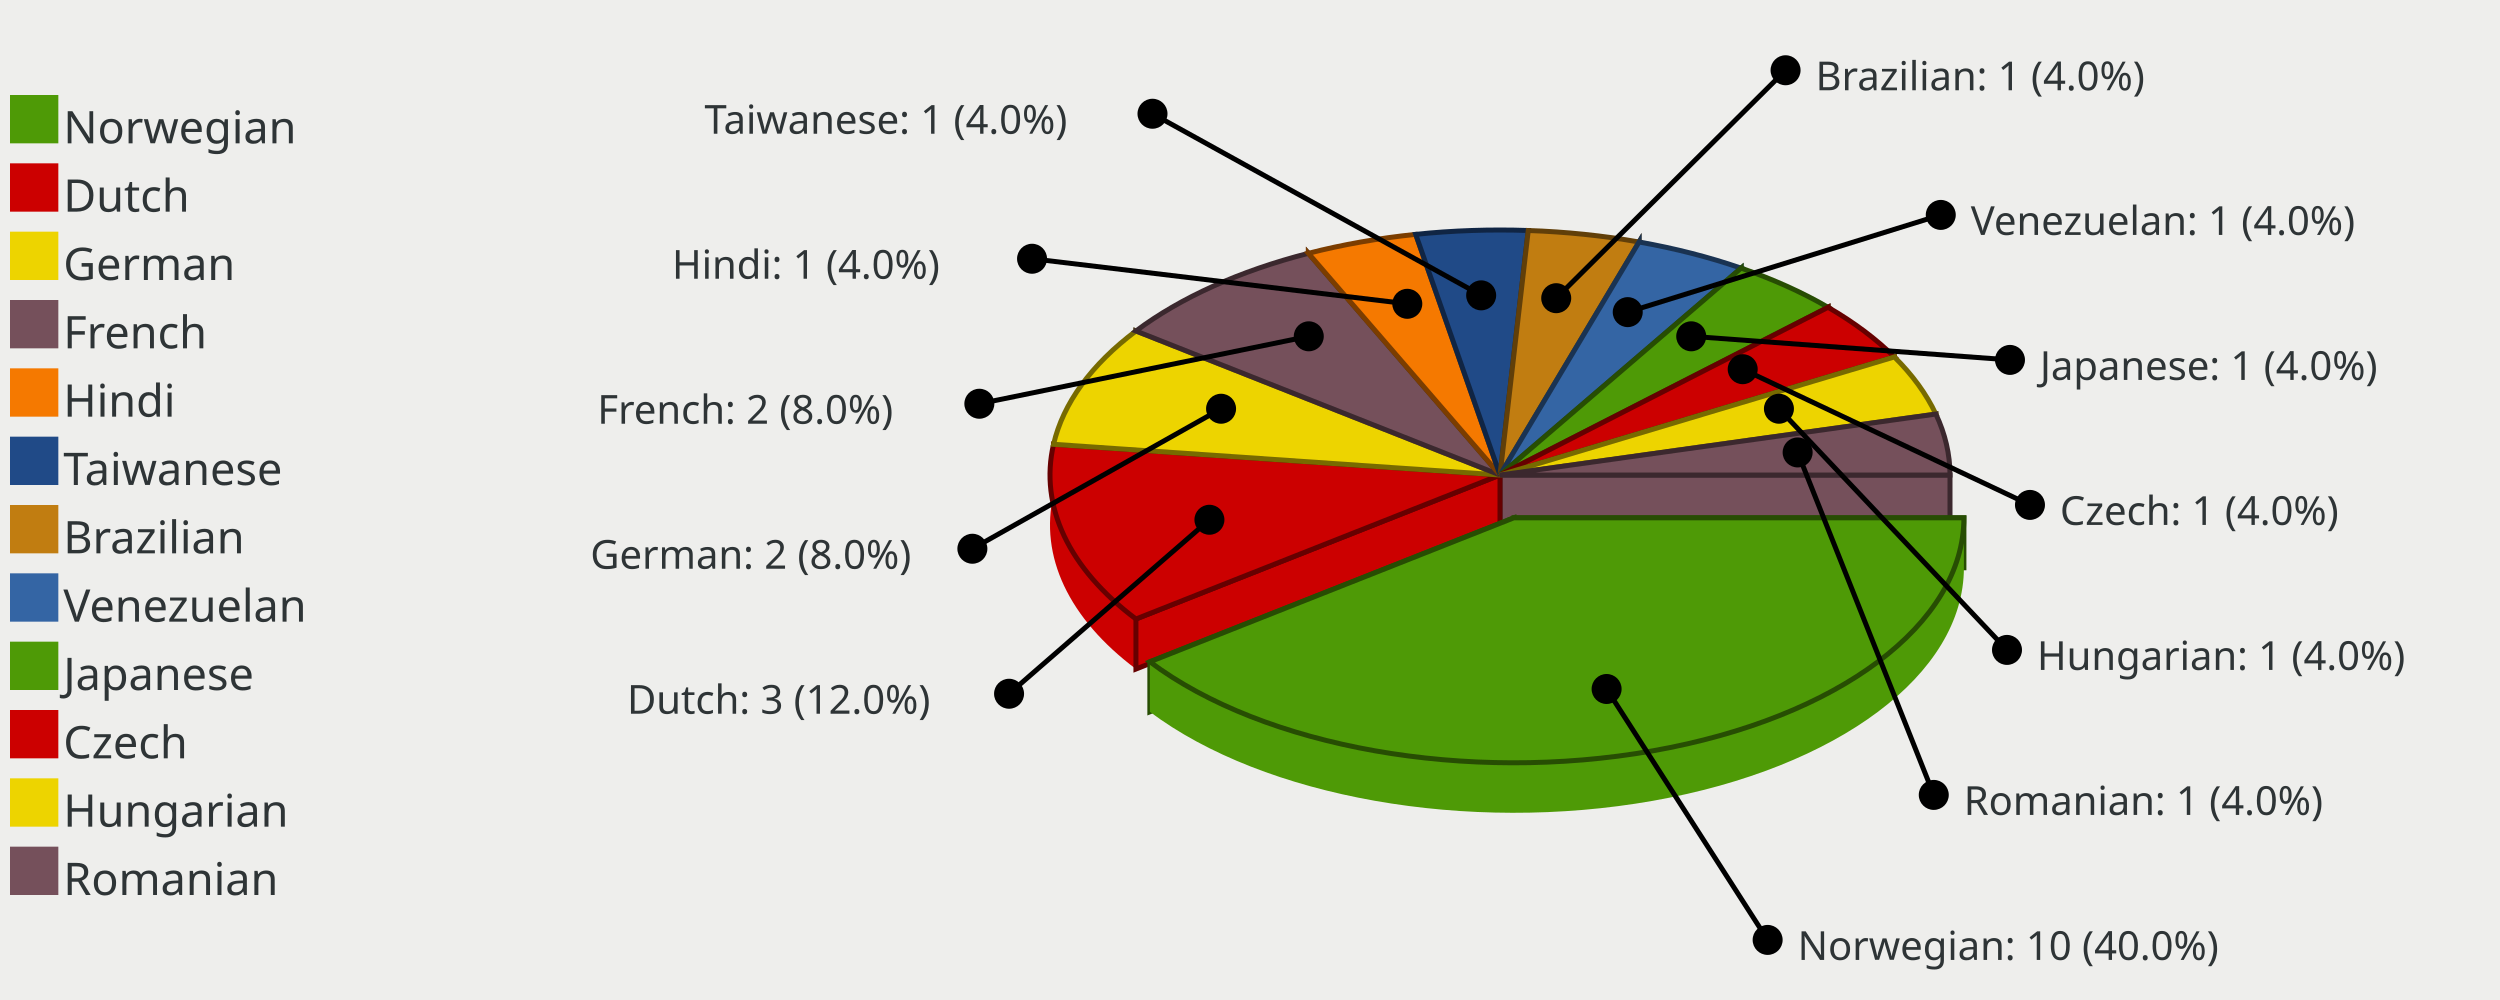
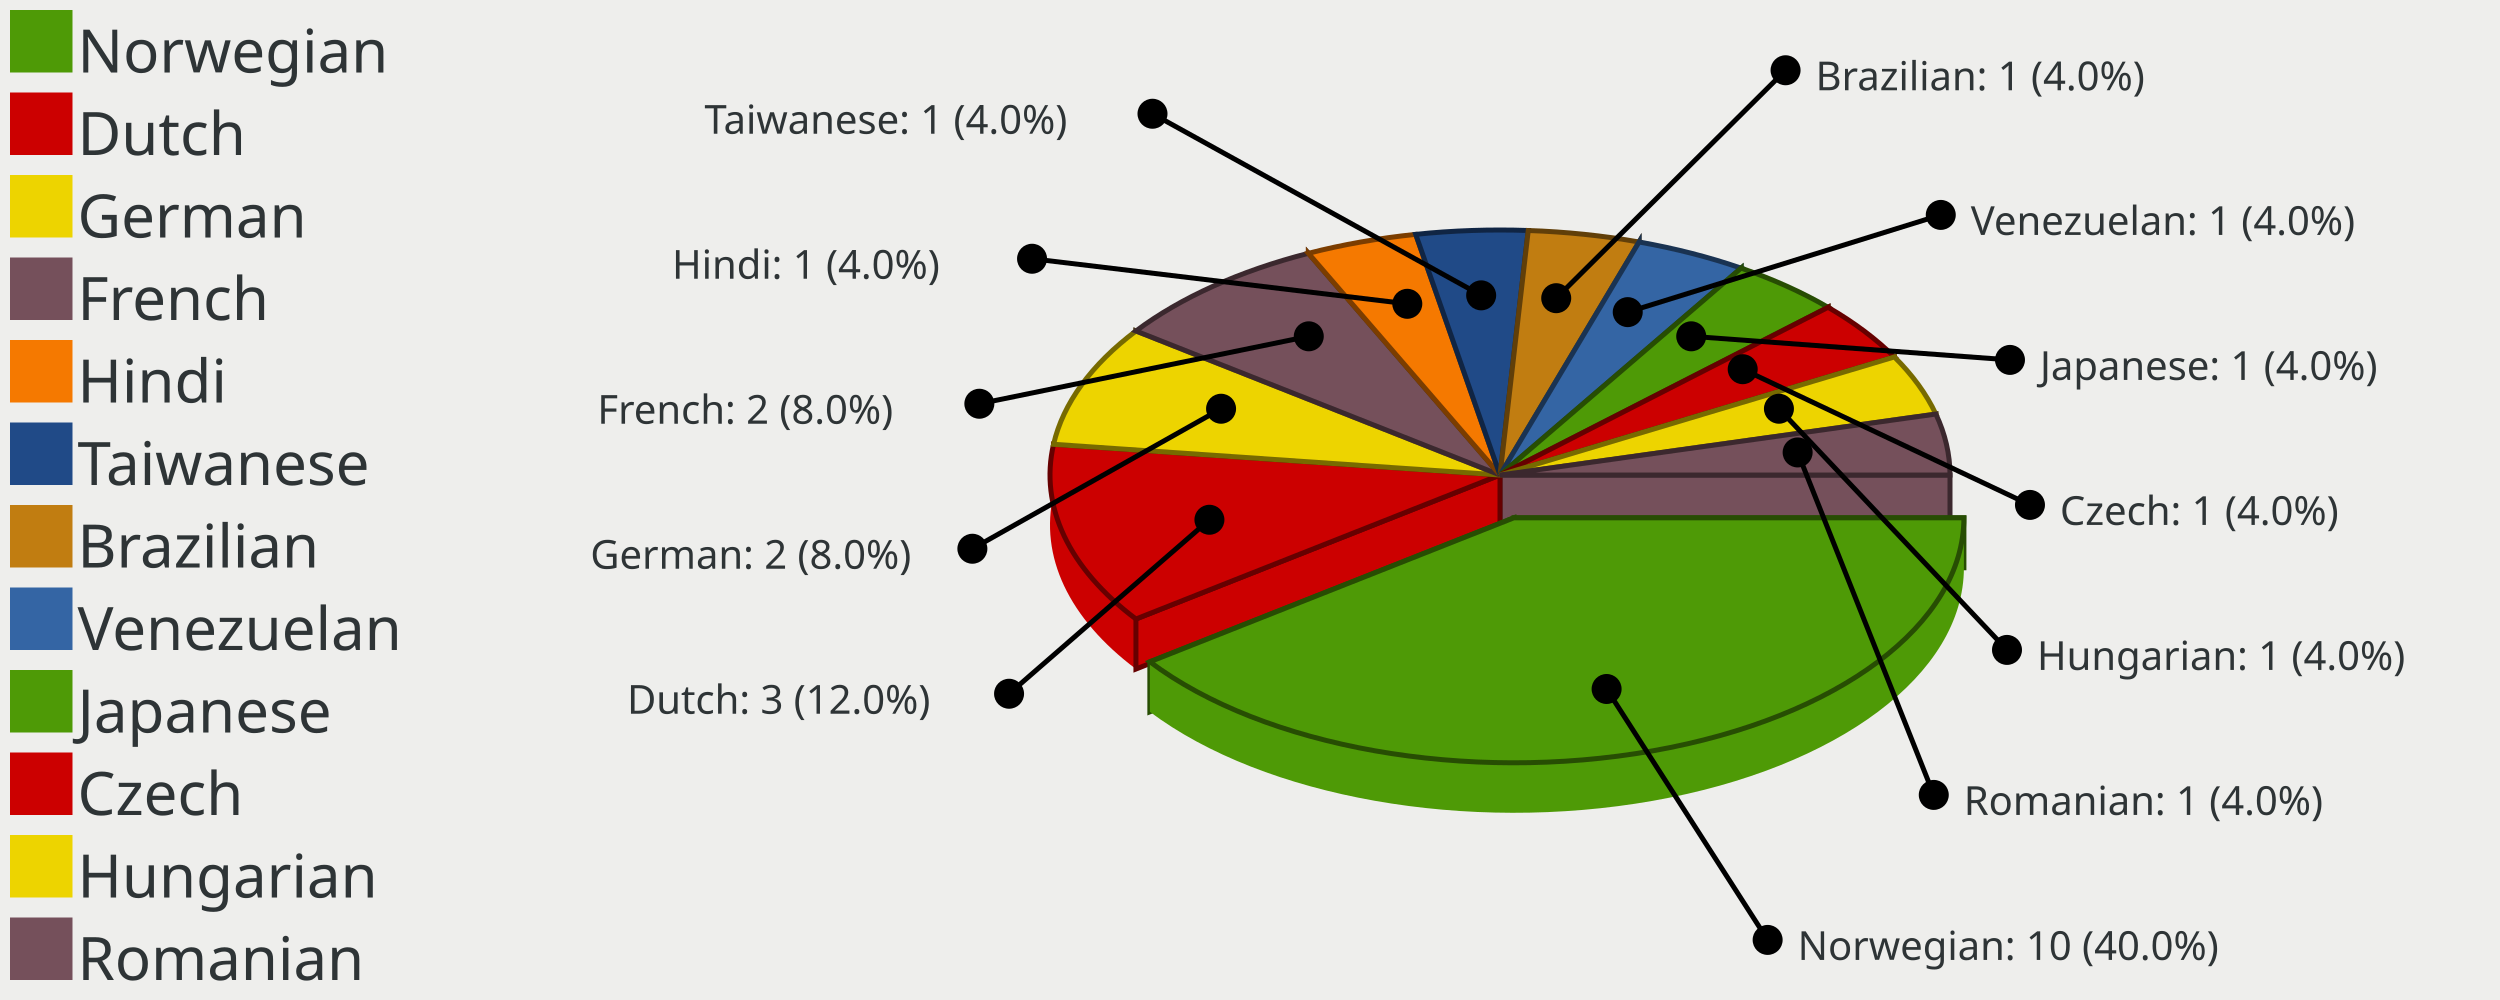
<svg xmlns="http://www.w3.org/2000/svg" width="500" height="200" version="1.0" id="ezcGraph">
  <defs />
  <g id="chart" color-rendering="optimizeQuality" shape-rendering="geometricPrecision" text-rendering="optimizeLegibility">
    <path d=" M 0,200 L 0,0 L 500,0 L 500,200 L 0,200 z " style="fill: #eeeeec; fill-opacity: 1.00; stroke: none;" />
    <path d=" M 0,200 L 0,0 L 100,0 L 100,200 L 0,200 z " style="fill: #000000; fill-opacity: 0.00; stroke: none;" />
-     <path d=" M 2,28.667 L 2,19 L 11.667,19 L 11.667,28.667 L 2,28.667 z " style="fill: #4e9a06; fill-opacity: 1.00; stroke: none;" />
-     <path d=" M 2,42.333 L 2,32.667 L 11.667,32.667 L 11.667,42.333 L 2,42.333 z " style="fill: #cc0000; fill-opacity: 1.00; stroke: none;" />
-     <path d=" M 2,56 L 2,46.333 L 11.667,46.333 L 11.667,56 L 2,56 z " style="fill: #edd400; fill-opacity: 1.00; stroke: none;" />
-     <path d=" M 2,69.667 L 2,60 L 11.667,60 L 11.667,69.667 L 2,69.667 z " style="fill: #75505b; fill-opacity: 1.00; stroke: none;" />
-     <path d=" M 2,83.333 L 2,73.667 L 11.667,73.667 L 11.667,83.333 L 2,83.333 z " style="fill: #f57900; fill-opacity: 1.00; stroke: none;" />
-     <path d=" M 2,97 L 2,87.333 L 11.667,87.333 L 11.667,97 L 2,97 z " style="fill: #204a87; fill-opacity: 1.00; stroke: none;" />
-     <path d=" M 2,110.667 L 2,101 L 11.667,101 L 11.667,110.667 L 2,110.667 z " style="fill: #c17d11; fill-opacity: 1.00; stroke: none;" />
-     <path d=" M 2,124.333 L 2,114.667 L 11.667,114.667 L 11.667,124.333 L 2,124.333 z " style="fill: #3465a4; fill-opacity: 1.00; stroke: none;" />
-     <path d=" M 2,138 L 2,128.333 L 11.667,128.333 L 11.667,138 L 2,138 z " style="fill: #4e9a06; fill-opacity: 1.00; stroke: none;" />
-     <path d=" M 2,151.667 L 2,142 L 11.667,142 L 11.667,151.667 L 2,151.667 z " style="fill: #cc0000; fill-opacity: 1.00; stroke: none;" />
-     <path d=" M 2,165.333 L 2,155.667 L 11.667,155.667 L 11.667,165.333 L 2,165.333 z " style="fill: #edd400; fill-opacity: 1.00; stroke: none;" />
-     <path d=" M 2,179 L 2,169.333 L 11.667,169.333 L 11.667,179 L 2,179 z " style="fill: #75505b; fill-opacity: 1.00; stroke: none;" />
+     <path d=" M 2,14.5 L 2,2 L 14.5,2 L 14.5,14.5 L 2,14.5 z " style="fill: #4e9a06; fill-opacity: 1.00; stroke: none;" />
+     <path d=" M 2,31 L 2,18.5 L 14.5,18.5 L 14.5,31 L 2,31 z " style="fill: #cc0000; fill-opacity: 1.00; stroke: none;" />
+     <path d=" M 2,47.5 L 2,35 L 14.5,35 L 14.5,47.5 L 2,47.5 z " style="fill: #edd400; fill-opacity: 1.00; stroke: none;" />
+     <path d=" M 2,64 L 2,51.5 L 14.5,51.5 L 14.5,64 L 2,64 z " style="fill: #75505b; fill-opacity: 1.00; stroke: none;" />
+     <path d=" M 2,80.5 L 2,68 L 14.5,68 L 14.5,80.5 L 2,80.5 z " style="fill: #f57900; fill-opacity: 1.00; stroke: none;" />
+     <path d=" M 2,97 L 2,84.5 L 14.5,84.5 L 14.5,97 L 2,97 z " style="fill: #204a87; fill-opacity: 1.00; stroke: none;" />
+     <path d=" M 2,113.5 L 2,101 L 14.5,101 L 14.5,113.5 L 2,113.5 z " style="fill: #c17d11; fill-opacity: 1.00; stroke: none;" />
+     <path d=" M 2,130 L 2,117.5 L 14.5,117.5 L 14.5,130 L 2,130 z " style="fill: #3465a4; fill-opacity: 1.00; stroke: none;" />
+     <path d=" M 2,146.5 L 2,134 L 14.5,134 L 14.5,146.5 L 2,146.5 z " style="fill: #4e9a06; fill-opacity: 1.00; stroke: none;" />
+     <path d=" M 2,163 L 2,150.5 L 14.5,150.5 L 14.5,163 L 2,163 z " style="fill: #cc0000; fill-opacity: 1.00; stroke: none;" />
+     <path d=" M 2,179.5 L 2,167 L 14.5,167 L 14.5,179.5 L 2,179.5 z " style="fill: #edd400; fill-opacity: 1.00; stroke: none;" />
+     <path d=" M 2,196 L 2,183.5 L 14.5,183.5 L 14.5,196 L 2,196 z " style="fill: #75505b; fill-opacity: 1.00; stroke: none;" />
    <path d="   M 305.65,56.10                                              A 90.00,49 0 0,0 283.14,56.87                                              L 283.14,46.87                                              A 90.00,49 0 0,1 305.65,46.10 z" style="fill: #204a87; fill-opacity: 1.00; stroke: none;" />
    <path d="   M 327.81,58.40                                              A 90.00,49 0 0,0 305.65,56.10                                              L 305.65,46.10                                              A 90.00,49 0 0,1 327.81,48.40 z" style="fill: #c17d11; fill-opacity: 1.00; stroke: none;" />
    <path d="   M 283.14,56.87                                              A 90.00,49 0 0,0 261.68,60.66                                              L 261.68,50.66                                              A 90.00,49 0 0,1 283.14,46.87 z" style="fill: #f57900; fill-opacity: 1.00; stroke: none;" />
    <path d="   M 348.22,63.63                                              A 90.00,49 0 0,0 327.81,58.40                                              L 327.81,48.40                                              A 90.00,49 0 0,1 348.22,53.63 z" style="fill: #3465a4; fill-opacity: 1.00; stroke: none;" />
    <path d="   M 261.68,60.66                                              A 90.00,49 0 0,0 227.19,76.20                                              L 227.19,66.20                                              A 90.00,49 0 0,1 261.68,50.66 z" style="fill: #75505b; fill-opacity: 1.00; stroke: none;" />
    <path d="   M 365.61,71.46                                              A 90.00,49 0 0,0 348.22,63.63                                              L 348.22,53.63                                              A 90.00,49 0 0,1 365.61,61.46 z" style="fill: #4e9a06; fill-opacity: 1.00; stroke: none;" />
    <path d="   M 378.87,81.39                                              A 90.00,49 0 0,0 365.61,71.46                                              L 365.61,61.46                                              A 90.00,49 0 0,1 378.87,71.39 z" style="fill: #cc0000; fill-opacity: 1.00; stroke: none;" />
    <path d=" M 283.136,46.868 L 300,95 L 300,105 L 283.136,56.868 L 283.136,46.868 z " style="fill: #f57900; fill-opacity: 1.00; stroke: none;" />
    <path d=" M 283.136,46.868 L 300,95 L 300,105 L 283.136,56.868 L 283.136,46.868 z " style="fill: none; stroke: #7b3d00; stroke-width: 1; stroke-opacity: 1.00; stroke-linecap: round;" />
    <path d=" M 283.136,46.868 L 300,95 L 300,105 L 283.136,56.868 L 283.136,46.868 z " style="fill: #204a87; fill-opacity: 1.00; stroke: none;" />
    <path d=" M 283.136,46.868 L 300,95 L 300,105 L 283.136,56.868 L 283.136,46.868 z " style="fill: none; stroke: #102544; stroke-width: 1; stroke-opacity: 1.00; stroke-linecap: round;" />
    <path d=" M 305.651,46.097 L 300,95 L 300,105 L 305.651,56.097 L 305.651,46.097 z " style="fill: #204a87; fill-opacity: 1.00; stroke: none;" />
    <path d=" M 305.651,46.097 L 300,95 L 300,105 L 305.651,56.097 L 305.651,46.097 z " style="fill: none; stroke: #102544; stroke-width: 1; stroke-opacity: 1.00; stroke-linecap: round;" />
    <path d=" M 305.651,46.097 L 300,95 L 300,105 L 305.651,56.097 L 305.651,46.097 z " style="fill: #c17d11; fill-opacity: 1.00; stroke: none;" />
    <path d=" M 305.651,46.097 L 300,95 L 300,105 L 305.651,56.097 L 305.651,46.097 z " style="fill: none; stroke: #613f09; stroke-width: 1; stroke-opacity: 1.00; stroke-linecap: round;" />
    <path d="   M 227.19,76.20                                              A 90.00,49 0 0,0 210.71,98.86                                              L 210.71,88.86                                              A 90.00,49 0 0,1 227.19,66.20 z" style="fill: #edd400; fill-opacity: 1.00; stroke: none;" />
    <path d=" M 327.812,48.398 L 300,95 L 300,105 L 327.812,58.398 L 327.812,48.398 z " style="fill: #c17d11; fill-opacity: 1.00; stroke: none;" />
    <path d=" M 327.812,48.398 L 300,95 L 300,105 L 327.812,58.398 L 327.812,48.398 z " style="fill: none; stroke: #613f09; stroke-width: 1; stroke-opacity: 1.00; stroke-linecap: round;" />
    <path d=" M 327.812,48.398 L 300,95 L 300,105 L 327.812,58.398 L 327.812,48.398 z " style="fill: #3465a4; fill-opacity: 1.00; stroke: none;" />
    <path d=" M 327.812,48.398 L 300,95 L 300,105 L 327.812,58.398 L 327.812,48.398 z " style="fill: none; stroke: #1a3352; stroke-width: 1; stroke-opacity: 1.00; stroke-linecap: round;" />
    <path d="   M 387.17,92.81                                              A 90.00,49 0 0,0 378.87,81.39                                              L 378.87,71.39                                              A 90.00,49 0 0,1 387.17,82.81 z" style="fill: #edd400; fill-opacity: 1.00; stroke: none;" />
    <path d=" M 261.68,50.663 L 300,95 L 300,105 L 261.68,60.663 L 261.68,50.663 z " style="fill: #75505b; fill-opacity: 1.00; stroke: none;" />
    <path d=" M 261.68,50.663 L 300,95 L 300,105 L 261.68,60.663 L 261.68,50.663 z " style="fill: none; stroke: #3b282e; stroke-width: 1; stroke-opacity: 1.00; stroke-linecap: round;" />
    <path d=" M 261.68,50.663 L 300,95 L 300,105 L 261.68,60.663 L 261.68,50.663 z " style="fill: #f57900; fill-opacity: 1.00; stroke: none;" />
    <path d=" M 261.68,50.663 L 300,95 L 300,105 L 261.68,60.663 L 261.68,50.663 z " style="fill: none; stroke: #7b3d00; stroke-width: 1; stroke-opacity: 1.00; stroke-linecap: round;" />
    <path d=" M 348.224,53.628 L 300,95 L 300,105 L 348.224,63.628 L 348.224,53.628 z " style="fill: #3465a4; fill-opacity: 1.00; stroke: none;" />
    <path d=" M 348.224,53.628 L 300,95 L 300,105 L 348.224,63.628 L 348.224,53.628 z " style="fill: none; stroke: #1a3352; stroke-width: 1; stroke-opacity: 1.00; stroke-linecap: round;" />
    <path d=" M 348.224,53.628 L 300,95 L 300,105 L 348.224,63.628 L 348.224,53.628 z " style="fill: #4e9a06; fill-opacity: 1.00; stroke: none;" />
    <path d=" M 348.224,53.628 L 300,95 L 300,105 L 348.224,63.628 L 348.224,53.628 z " style="fill: none; stroke: #274d03; stroke-width: 1; stroke-opacity: 1.00; stroke-linecap: round;" />
    <path d=" M 365.607,61.457 L 300,95 L 300,105 L 365.607,71.457 L 365.607,61.457 z " style="fill: #4e9a06; fill-opacity: 1.00; stroke: none;" />
    <path d=" M 365.607,61.457 L 300,95 L 300,105 L 365.607,71.457 L 365.607,61.457 z " style="fill: none; stroke: #274d03; stroke-width: 1; stroke-opacity: 1.00; stroke-linecap: round;" />
    <path d=" M 365.607,61.457 L 300,95 L 300,105 L 365.607,71.457 L 365.607,61.457 z " style="fill: #cc0000; fill-opacity: 1.00; stroke: none;" />
    <path d=" M 365.607,61.457 L 300,95 L 300,105 L 365.607,71.457 L 365.607,61.457 z " style="fill: none; stroke: #660000; stroke-width: 1; stroke-opacity: 1.00; stroke-linecap: round;" />
    <path d=" M 227.189,66.198 L 300,95 L 300,105 L 227.189,76.198 L 227.189,66.198 z " style="fill: #edd400; fill-opacity: 1.00; stroke: none;" />
    <path d=" M 227.189,66.198 L 300,95 L 300,105 L 227.189,76.198 L 227.189,66.198 z " style="fill: none; stroke: #776a00; stroke-width: 1; stroke-opacity: 1.00; stroke-linecap: round;" />
    <path d=" M 227.189,66.198 L 300,95 L 300,105 L 227.189,76.198 L 227.189,66.198 z " style="fill: #75505b; fill-opacity: 1.00; stroke: none;" />
    <path d=" M 227.189,66.198 L 300,95 L 300,105 L 227.189,76.198 L 227.189,66.198 z " style="fill: none; stroke: #3b282e; stroke-width: 1; stroke-opacity: 1.00; stroke-linecap: round;" />
    <path d=" M 378.868,71.394 L 300,95 L 300,105 L 378.868,81.394 L 378.868,71.394 z " style="fill: #cc0000; fill-opacity: 1.00; stroke: none;" />
    <path d=" M 378.868,71.394 L 300,95 L 300,105 L 378.868,81.394 L 378.868,71.394 z " style="fill: none; stroke: #660000; stroke-width: 1; stroke-opacity: 1.00; stroke-linecap: round;" />
    <path d=" M 378.868,71.394 L 300,95 L 300,105 L 378.868,81.394 L 378.868,71.394 z " style="fill: #edd400; fill-opacity: 1.00; stroke: none;" />
    <path d=" M 378.868,71.394 L 300,95 L 300,105 L 378.868,81.394 L 378.868,71.394 z " style="fill: none; stroke: #776a00; stroke-width: 1; stroke-opacity: 1.00; stroke-linecap: round;" />
    <path d="   M 390.00,105.00                                              A 90.00,49 0 0,0 387.17,92.81                                              L 387.17,82.81                                              A 90.00,49 0 0,1 390.00,95.00 z" style="fill: #75505b; fill-opacity: 1.00; stroke: none;" />
    <path d=" M 387.173,82.814 L 300,95 L 300,105 L 387.173,92.814 L 387.173,82.814 z " style="fill: #edd400; fill-opacity: 1.00; stroke: none;" />
    <path d=" M 387.173,82.814 L 300,95 L 300,105 L 387.173,92.814 L 387.173,82.814 z " style="fill: none; stroke: #776a00; stroke-width: 1; stroke-opacity: 1.00; stroke-linecap: round;" />
    <path d=" M 387.173,82.814 L 300,95 L 300,105 L 387.173,92.814 L 387.173,82.814 z " style="fill: #75505b; fill-opacity: 1.00; stroke: none;" />
    <path d=" M 387.173,82.814 L 300,95 L 300,105 L 387.173,92.814 L 387.173,82.814 z " style="fill: none; stroke: #3b282e; stroke-width: 1; stroke-opacity: 1.00; stroke-linecap: round;" />
    <path d=" M 210.71,88.859 L 300,95 L 300,105 L 210.71,98.859 L 210.71,88.859 z " style="fill: #cc0000; fill-opacity: 1.00; stroke: none;" />
    <path d=" M 210.71,88.859 L 300,95 L 300,105 L 210.71,98.859 L 210.71,88.859 z " style="fill: none; stroke: #660000; stroke-width: 1; stroke-opacity: 1.00; stroke-linecap: round;" />
    <path d=" M 210.71,88.859 L 300,95 L 300,105 L 210.71,98.859 L 210.71,88.859 z " style="fill: #edd400; fill-opacity: 1.00; stroke: none;" />
    <path d=" M 210.71,88.859 L 300,95 L 300,105 L 210.71,98.859 L 210.71,88.859 z " style="fill: none; stroke: #776a00; stroke-width: 1; stroke-opacity: 1.00; stroke-linecap: round;" />
    <path d=" M 390,95 L 300,95 L 300,105 L 390,105 L 390,95 z " style="fill: #75505b; fill-opacity: 1.00; stroke: none;" />
    <path d=" M 390,95 L 300,95 L 300,105 L 390,105 L 390,95 z " style="fill: none; stroke: #3b282e; stroke-width: 1; stroke-opacity: 1.00; stroke-linecap: round;" />
    <path d="   M 210.71,98.86                                              A 90.00,49 0 0,0 227.19,133.80                                              L 227.19,123.80                                              A 90.00,49 0 0,1 210.71,88.86 z" style="fill: #cc0000; fill-opacity: 1.00; stroke: none;" />
    <path d=" M 392.781,103.559 L 302.781,103.559 L 302.781,113.559 L 392.781,113.559 L 392.781,103.559 z " style="fill: #4e9a06; fill-opacity: 1.00; stroke: none;" />
    <path d=" M 392.781,103.559 L 302.781,103.559 L 302.781,113.559 L 392.781,113.559 L 392.781,103.559 z " style="fill: none; stroke: #274d03; stroke-width: 1; stroke-opacity: 1.00; stroke-linecap: round;" />
    <path d=" M 227.189,123.802 L 300,95 L 300,105 L 227.189,133.802 L 227.189,123.802 z " style="fill: #cc0000; fill-opacity: 1.00; stroke: none;" />
    <path d=" M 227.189,123.802 L 300,95 L 300,105 L 227.189,133.802 L 227.189,123.802 z " style="fill: none; stroke: #660000; stroke-width: 1; stroke-opacity: 1.00; stroke-linecap: round;" />
    <path d=" M 229.97,132.361 L 302.781,103.559 L 302.781,113.559 L 229.97,142.361 L 229.97,132.361 z " style="fill: #4e9a06; fill-opacity: 1.00; stroke: none;" />
    <path d=" M 229.97,132.361 L 302.781,103.559 L 302.781,113.559 L 229.97,142.361 L 229.97,132.361 z " style="fill: none; stroke: #274d03; stroke-width: 1; stroke-opacity: 1.00; stroke-linecap: round;" />
    <path d="   M 229.97,142.36                                              A 90.00,49 0 0,0 392.78,113.56                                              L 392.78,103.56                                              A 90.00,49 0 0,1 229.97,132.36 z" style="fill: #4e9a06; fill-opacity: 1.00; stroke: none;" />
    <path d="M 302.78,103.56 L 392.78,103.56 A 90.00,49 0 0,1 229.97,132.36 z" style="fill: #4e9a06; fill-opacity: 1.00; stroke: none;" />
    <path d="M 302.78,103.56 L 392.78,103.56 A 90.00,49 0 0,1 229.97,132.36 z" style="fill: none; stroke: #274d03; stroke-width: 1; stroke-opacity: 1.00; stroke-linecap: round;" />
    <path d="M 300.00,95.00 L 227.19,123.80 A 90.00,49 0 0,1 210.71,88.86 z" style="fill: #cc0000; fill-opacity: 1.00; stroke: none;" />
    <path d="M 300.00,95.00 L 227.19,123.80 A 90.00,49 0 0,1 210.71,88.86 z" style="fill: none; stroke: #660000; stroke-width: 1; stroke-opacity: 1.00; stroke-linecap: round;" />
    <path d="M 300.00,95.00 L 210.71,88.86 A 90.00,49 0 0,1 227.19,66.20 z" style="fill: #edd400; fill-opacity: 1.00; stroke: none;" />
    <path d="M 300.00,95.00 L 210.71,88.86 A 90.00,49 0 0,1 227.19,66.20 z" style="fill: none; stroke: #776a00; stroke-width: 1; stroke-opacity: 1.00; stroke-linecap: round;" />
    <path d="M 300.00,95.00 L 227.19,66.20 A 90.00,49 0 0,1 261.68,50.66 z" style="fill: #75505b; fill-opacity: 1.00; stroke: none;" />
    <path d="M 300.00,95.00 L 227.19,66.20 A 90.00,49 0 0,1 261.68,50.66 z" style="fill: none; stroke: #3b282e; stroke-width: 1; stroke-opacity: 1.00; stroke-linecap: round;" />
    <path d="M 300.00,95.00 L 261.68,50.66 A 90.00,49 0 0,1 283.14,46.87 z" style="fill: #f57900; fill-opacity: 1.00; stroke: none;" />
    <path d="M 300.00,95.00 L 261.68,50.66 A 90.00,49 0 0,1 283.14,46.87 z" style="fill: none; stroke: #7b3d00; stroke-width: 1; stroke-opacity: 1.00; stroke-linecap: round;" />
    <path d="M 300.00,95.00 L 283.14,46.87 A 90.00,49 0 0,1 305.65,46.10 z" style="fill: #204a87; fill-opacity: 1.00; stroke: none;" />
    <path d="M 300.00,95.00 L 283.14,46.87 A 90.00,49 0 0,1 305.65,46.10 z" style="fill: none; stroke: #102544; stroke-width: 1; stroke-opacity: 1.00; stroke-linecap: round;" />
    <path d="M 300.00,95.00 L 305.65,46.10 A 90.00,49 0 0,1 327.81,48.40 z" style="fill: #c17d11; fill-opacity: 1.00; stroke: none;" />
    <path d="M 300.00,95.00 L 305.65,46.10 A 90.00,49 0 0,1 327.81,48.40 z" style="fill: none; stroke: #613f09; stroke-width: 1; stroke-opacity: 1.00; stroke-linecap: round;" />
    <path d="M 300.00,95.00 L 327.81,48.40 A 90.00,49 0 0,1 348.22,53.63 z" style="fill: #3465a4; fill-opacity: 1.00; stroke: none;" />
    <path d="M 300.00,95.00 L 327.81,48.40 A 90.00,49 0 0,1 348.22,53.63 z" style="fill: none; stroke: #1a3352; stroke-width: 1; stroke-opacity: 1.00; stroke-linecap: round;" />
    <path d="M 300.00,95.00 L 348.22,53.63 A 90.00,49 0 0,1 365.61,61.46 z" style="fill: #4e9a06; fill-opacity: 1.00; stroke: none;" />
    <path d="M 300.00,95.00 L 348.22,53.63 A 90.00,49 0 0,1 365.61,61.46 z" style="fill: none; stroke: #274d03; stroke-width: 1; stroke-opacity: 1.00; stroke-linecap: round;" />
    <path d="M 300.00,95.00 L 365.61,61.46 A 90.00,49 0 0,1 378.87,71.39 z" style="fill: #cc0000; fill-opacity: 1.00; stroke: none;" />
    <path d="M 300.00,95.00 L 365.61,61.46 A 90.00,49 0 0,1 378.87,71.39 z" style="fill: none; stroke: #660000; stroke-width: 1; stroke-opacity: 1.00; stroke-linecap: round;" />
    <path d="M 300.00,95.00 L 378.87,71.39 A 90.00,49 0 0,1 387.17,82.81 z" style="fill: #edd400; fill-opacity: 1.00; stroke: none;" />
    <path d="M 300.00,95.00 L 378.87,71.39 A 90.00,49 0 0,1 387.17,82.81 z" style="fill: none; stroke: #776a00; stroke-width: 1; stroke-opacity: 1.00; stroke-linecap: round;" />
    <path d="M 300.00,95.00 L 387.17,82.81 A 90.00,49 0 0,1 390.00,95.00 z" style="fill: #75505b; fill-opacity: 1.00; stroke: none;" />
    <path d="M 300.00,95.00 L 387.17,82.81 A 90.00,49 0 0,1 390.00,95.00 z" style="fill: none; stroke: #3b282e; stroke-width: 1; stroke-opacity: 1.00; stroke-linecap: round;" />
    <path d=" M 296.233,59.071 L 230.499,22.75" style="fill: none; stroke: #000000; stroke-width: 1; stroke-opacity: 1.00; stroke-linecap: round;" />
    <ellipse cx="296.233" cy="59.071" rx="3" ry="3" style="fill: #000000; fill-opacity: 1.00; stroke: none;" />
    <ellipse cx="230.499" cy="22.75" rx="3" ry="3" style="fill: #000000; fill-opacity: 1.00; stroke: none;" />
    <path d=" M 281.459,60.762 L 206.41,51.75" style="fill: none; stroke: #000000; stroke-width: 1; stroke-opacity: 1.00; stroke-linecap: round;" />
    <ellipse cx="281.459" cy="60.762" rx="3" ry="3" style="fill: #000000; fill-opacity: 1.00; stroke: none;" />
    <ellipse cx="206.41" cy="51.75" rx="3" ry="3" style="fill: #000000; fill-opacity: 1.00; stroke: none;" />
    <path d=" M 261.755,67.261 L 195.87,80.75" style="fill: none; stroke: #000000; stroke-width: 1; stroke-opacity: 1.00; stroke-linecap: round;" />
    <ellipse cx="261.755" cy="67.262" rx="3" ry="3" style="fill: #000000; fill-opacity: 1.00; stroke: none;" />
    <ellipse cx="195.87" cy="80.75" rx="3" ry="3" style="fill: #000000; fill-opacity: 1.00; stroke: none;" />
    <path d=" M 244.213,81.748 L 194.476,109.75" style="fill: none; stroke: #000000; stroke-width: 1; stroke-opacity: 1.00; stroke-linecap: round;" />
    <ellipse cx="244.213" cy="81.748" rx="3" ry="3" style="fill: #000000; fill-opacity: 1.00; stroke: none;" />
    <ellipse cx="194.476" cy="109.75" rx="3" ry="3" style="fill: #000000; fill-opacity: 1.00; stroke: none;" />
    <path d=" M 241.885,103.953 L 201.813,138.75" style="fill: none; stroke: #000000; stroke-width: 1; stroke-opacity: 1.00; stroke-linecap: round;" />
    <ellipse cx="241.885" cy="103.953" rx="3" ry="3" style="fill: #000000; fill-opacity: 1.00; stroke: none;" />
    <ellipse cx="201.813" cy="138.75" rx="3" ry="3" style="fill: #000000; fill-opacity: 1.00; stroke: none;" />
    <path d=" M 311.243,59.638 L 357.114,14.05" style="fill: none; stroke: #000000; stroke-width: 1; stroke-opacity: 1.00; stroke-linecap: round;" />
    <ellipse cx="311.243" cy="59.638" rx="3" ry="3" style="fill: #000000; fill-opacity: 1.00; stroke: none;" />
    <ellipse cx="357.114" cy="14.05" rx="3" ry="3" style="fill: #000000; fill-opacity: 1.00; stroke: none;" />
    <path d=" M 325.547,62.426 L 388.153,42.983" style="fill: none; stroke: #000000; stroke-width: 1; stroke-opacity: 1.00; stroke-linecap: round;" />
    <ellipse cx="325.547" cy="62.426" rx="3" ry="3" style="fill: #000000; fill-opacity: 1.00; stroke: none;" />
    <ellipse cx="388.153" cy="42.983" rx="3" ry="3" style="fill: #000000; fill-opacity: 1.00; stroke: none;" />
    <path d=" M 338.245,67.261 L 401.995,71.983" style="fill: none; stroke: #000000; stroke-width: 1; stroke-opacity: 1.00; stroke-linecap: round;" />
    <ellipse cx="338.245" cy="67.262" rx="3" ry="3" style="fill: #000000; fill-opacity: 1.00; stroke: none;" />
    <ellipse cx="401.995" cy="71.983" rx="3" ry="3" style="fill: #000000; fill-opacity: 1.00; stroke: none;" />
    <path d=" M 348.541,73.84 L 405.995,100.983" style="fill: none; stroke: #000000; stroke-width: 1; stroke-opacity: 1.00; stroke-linecap: round;" />
    <ellipse cx="348.541" cy="73.84" rx="3" ry="3" style="fill: #000000; fill-opacity: 1.00; stroke: none;" />
    <ellipse cx="405.995" cy="100.983" rx="3" ry="3" style="fill: #000000; fill-opacity: 1.00; stroke: none;" />
    <path d=" M 355.787,81.748 L 401.399,129.983" style="fill: none; stroke: #000000; stroke-width: 1; stroke-opacity: 1.00; stroke-linecap: round;" />
    <ellipse cx="355.787" cy="81.748" rx="3" ry="3" style="fill: #000000; fill-opacity: 1.00; stroke: none;" />
    <ellipse cx="401.399" cy="129.983" rx="3" ry="3" style="fill: #000000; fill-opacity: 1.00; stroke: none;" />
    <path d=" M 359.527,90.488 L 386.753,158.983" style="fill: none; stroke: #000000; stroke-width: 1; stroke-opacity: 1.00; stroke-linecap: round;" />
    <ellipse cx="359.527" cy="90.488" rx="3" ry="3" style="fill: #000000; fill-opacity: 1.00; stroke: none;" />
    <ellipse cx="386.753" cy="158.983" rx="3" ry="3" style="fill: #000000; fill-opacity: 1.00; stroke: none;" />
    <path d=" M 321.322,137.798 L 353.528,187.983" style="fill: none; stroke: #000000; stroke-width: 1; stroke-opacity: 1.00; stroke-linecap: round;" />
    <ellipse cx="321.322" cy="137.798" rx="3" ry="3" style="fill: #000000; fill-opacity: 1.00; stroke: none;" />
    <ellipse cx="353.528" cy="187.983" rx="3" ry="3" style="fill: #000000; fill-opacity: 1.00; stroke: none;" />
-     <text x="50" text-length="0px" y="13.833" style="font-size: 9px; font-family: sans-serif; fill: #2e3436; fill-opacity: 1.00; stroke: none;" />
-     <text x="12.667" text-length="47.85px" y="28.667" style="font-size: 9px; font-family: sans-serif; fill: #2e3436; fill-opacity: 1.00; stroke: none;">Norwegian</text>
-     <text x="12.667" text-length="26.583px" y="42.333" style="font-size: 9px; font-family: sans-serif; fill: #2e3436; fill-opacity: 1.00; stroke: none;">Dutch</text>
-     <text x="12.667" text-length="31.9px" y="56" style="font-size: 9px; font-family: sans-serif; fill: #2e3436; fill-opacity: 1.00; stroke: none;">German</text>
-     <text x="12.667" text-length="31.9px" y="69.667" style="font-size: 9px; font-family: sans-serif; fill: #2e3436; fill-opacity: 1.00; stroke: none;">French</text>
-     <text x="12.667" text-length="26.583px" y="83.333" style="font-size: 9px; font-family: sans-serif; fill: #2e3436; fill-opacity: 1.00; stroke: none;">Hindi</text>
-     <text x="12.667" text-length="47.85px" y="97" style="font-size: 9px; font-family: sans-serif; fill: #2e3436; fill-opacity: 1.00; stroke: none;">Taiwanese</text>
-     <text x="12.667" text-length="47.85px" y="110.667" style="font-size: 9px; font-family: sans-serif; fill: #2e3436; fill-opacity: 1.00; stroke: none;">Brazilian</text>
-     <text x="12.667" text-length="53.167px" y="124.333" style="font-size: 9px; font-family: sans-serif; fill: #2e3436; fill-opacity: 1.00; stroke: none;">Venezuelan</text>
-     <text x="12.667" text-length="42.533px" y="138" style="font-size: 9px; font-family: sans-serif; fill: #2e3436; fill-opacity: 1.00; stroke: none;">Japanese</text>
-     <text x="12.667" text-length="26.583px" y="151.667" style="font-size: 9px; font-family: sans-serif; fill: #2e3436; fill-opacity: 1.00; stroke: none;">Czech</text>
-     <text x="12.667" text-length="47.85px" y="165.333" style="font-size: 9px; font-family: sans-serif; fill: #2e3436; fill-opacity: 1.00; stroke: none;">Hungarian</text>
-     <text x="12.667" text-length="42.533px" y="179" style="font-size: 9px; font-family: sans-serif; fill: #2e3436; fill-opacity: 1.00; stroke: none;">Romanian</text>
+     <text x="15.5" text-length="61.875px" y="14.5" style="font-size: 12px; font-family: sans-serif; fill: #2e3436; fill-opacity: 1.00; stroke: none;">Norwegian</text>
+     <text x="15.5" text-length="34.375px" y="31" style="font-size: 12px; font-family: sans-serif; fill: #2e3436; fill-opacity: 1.00; stroke: none;">Dutch</text>
+     <text x="15.5" text-length="41.25px" y="47.5" style="font-size: 12px; font-family: sans-serif; fill: #2e3436; fill-opacity: 1.00; stroke: none;">German</text>
+     <text x="15.5" text-length="41.25px" y="64" style="font-size: 12px; font-family: sans-serif; fill: #2e3436; fill-opacity: 1.00; stroke: none;">French</text>
+     <text x="15.5" text-length="34.375px" y="80.5" style="font-size: 12px; font-family: sans-serif; fill: #2e3436; fill-opacity: 1.00; stroke: none;">Hindi</text>
+     <text x="15.5" text-length="61.875px" y="97" style="font-size: 12px; font-family: sans-serif; fill: #2e3436; fill-opacity: 1.00; stroke: none;">Taiwanese</text>
+     <text x="15.5" text-length="61.875px" y="113.5" style="font-size: 12px; font-family: sans-serif; fill: #2e3436; fill-opacity: 1.00; stroke: none;">Brazilian</text>
+     <text x="15.5" text-length="68.75px" y="130" style="font-size: 12px; font-family: sans-serif; fill: #2e3436; fill-opacity: 1.00; stroke: none;">Venezuelan</text>
+     <text x="15.5" text-length="55px" y="146.5" style="font-size: 12px; font-family: sans-serif; fill: #2e3436; fill-opacity: 1.00; stroke: none;">Japanese</text>
+     <text x="15.5" text-length="34.375px" y="163" style="font-size: 12px; font-family: sans-serif; fill: #2e3436; fill-opacity: 1.00; stroke: none;">Czech</text>
+     <text x="15.5" text-length="61.875px" y="179.5" style="font-size: 12px; font-family: sans-serif; fill: #2e3436; fill-opacity: 1.00; stroke: none;">Hungarian</text>
+     <text x="15.5" text-length="55px" y="196" style="font-size: 12px; font-family: sans-serif; fill: #2e3436; fill-opacity: 1.00; stroke: none;">Romanian</text>
    <text x="140.899" text-length="83.6px" y="26.75" style="font-size: 8px; font-family: sans-serif; fill: #2e3436; fill-opacity: 1.00; stroke: none;">Taiwanese: 1 (4.0%)</text>
    <text x="134.41" text-length="66px" y="55.75" style="font-size: 8px; font-family: sans-serif; fill: #2e3436; fill-opacity: 1.00; stroke: none;">Hindi: 1 (4.0%)</text>
    <text x="119.47" text-length="70.4px" y="84.75" style="font-size: 8px; font-family: sans-serif; fill: #2e3436; fill-opacity: 1.00; stroke: none;">French: 2 (8.0%)</text>
    <text x="118.076" text-length="70.4px" y="113.75" style="font-size: 8px; font-family: sans-serif; fill: #2e3436; fill-opacity: 1.00; stroke: none;">German: 2 (8.0%)</text>
    <text x="125.413" text-length="70.4px" y="142.75" style="font-size: 8px; font-family: sans-serif; fill: #2e3436; fill-opacity: 1.00; stroke: none;">Dutch: 3 (12.0%)</text>
    <text x="363.114" text-length="83.6px" y="18.05" style="font-size: 8px; font-family: sans-serif; fill: #2e3436; fill-opacity: 1.00; stroke: none;">Brazilian: 1 (4.0%)</text>
    <text x="394.153" text-length="88px" y="46.983" style="font-size: 8px; font-family: sans-serif; fill: #2e3436; fill-opacity: 1.00; stroke: none;">Venezuelan: 1 (4.0%)</text>
    <text x="407.995" text-length="79.2px" y="75.983" style="font-size: 8px; font-family: sans-serif; fill: #2e3436; fill-opacity: 1.00; stroke: none;">Japanese: 1 (4.0%)</text>
    <text x="411.995" text-length="66px" y="104.983" style="font-size: 8px; font-family: sans-serif; fill: #2e3436; fill-opacity: 1.00; stroke: none;">Czech: 1 (4.0%)</text>
    <text x="407.399" text-length="83.6px" y="133.983" style="font-size: 8px; font-family: sans-serif; fill: #2e3436; fill-opacity: 1.00; stroke: none;">Hungarian: 1 (4.0%)</text>
    <text x="392.753" text-length="79.2px" y="162.983" style="font-size: 8px; font-family: sans-serif; fill: #2e3436; fill-opacity: 1.00; stroke: none;">Romanian: 1 (4.0%)</text>
    <text x="359.528" text-length="92.4px" y="191.983" style="font-size: 8px; font-family: sans-serif; fill: #2e3436; fill-opacity: 1.00; stroke: none;">Norwegian: 10 (40.0%)</text>
  </g>
</svg>
